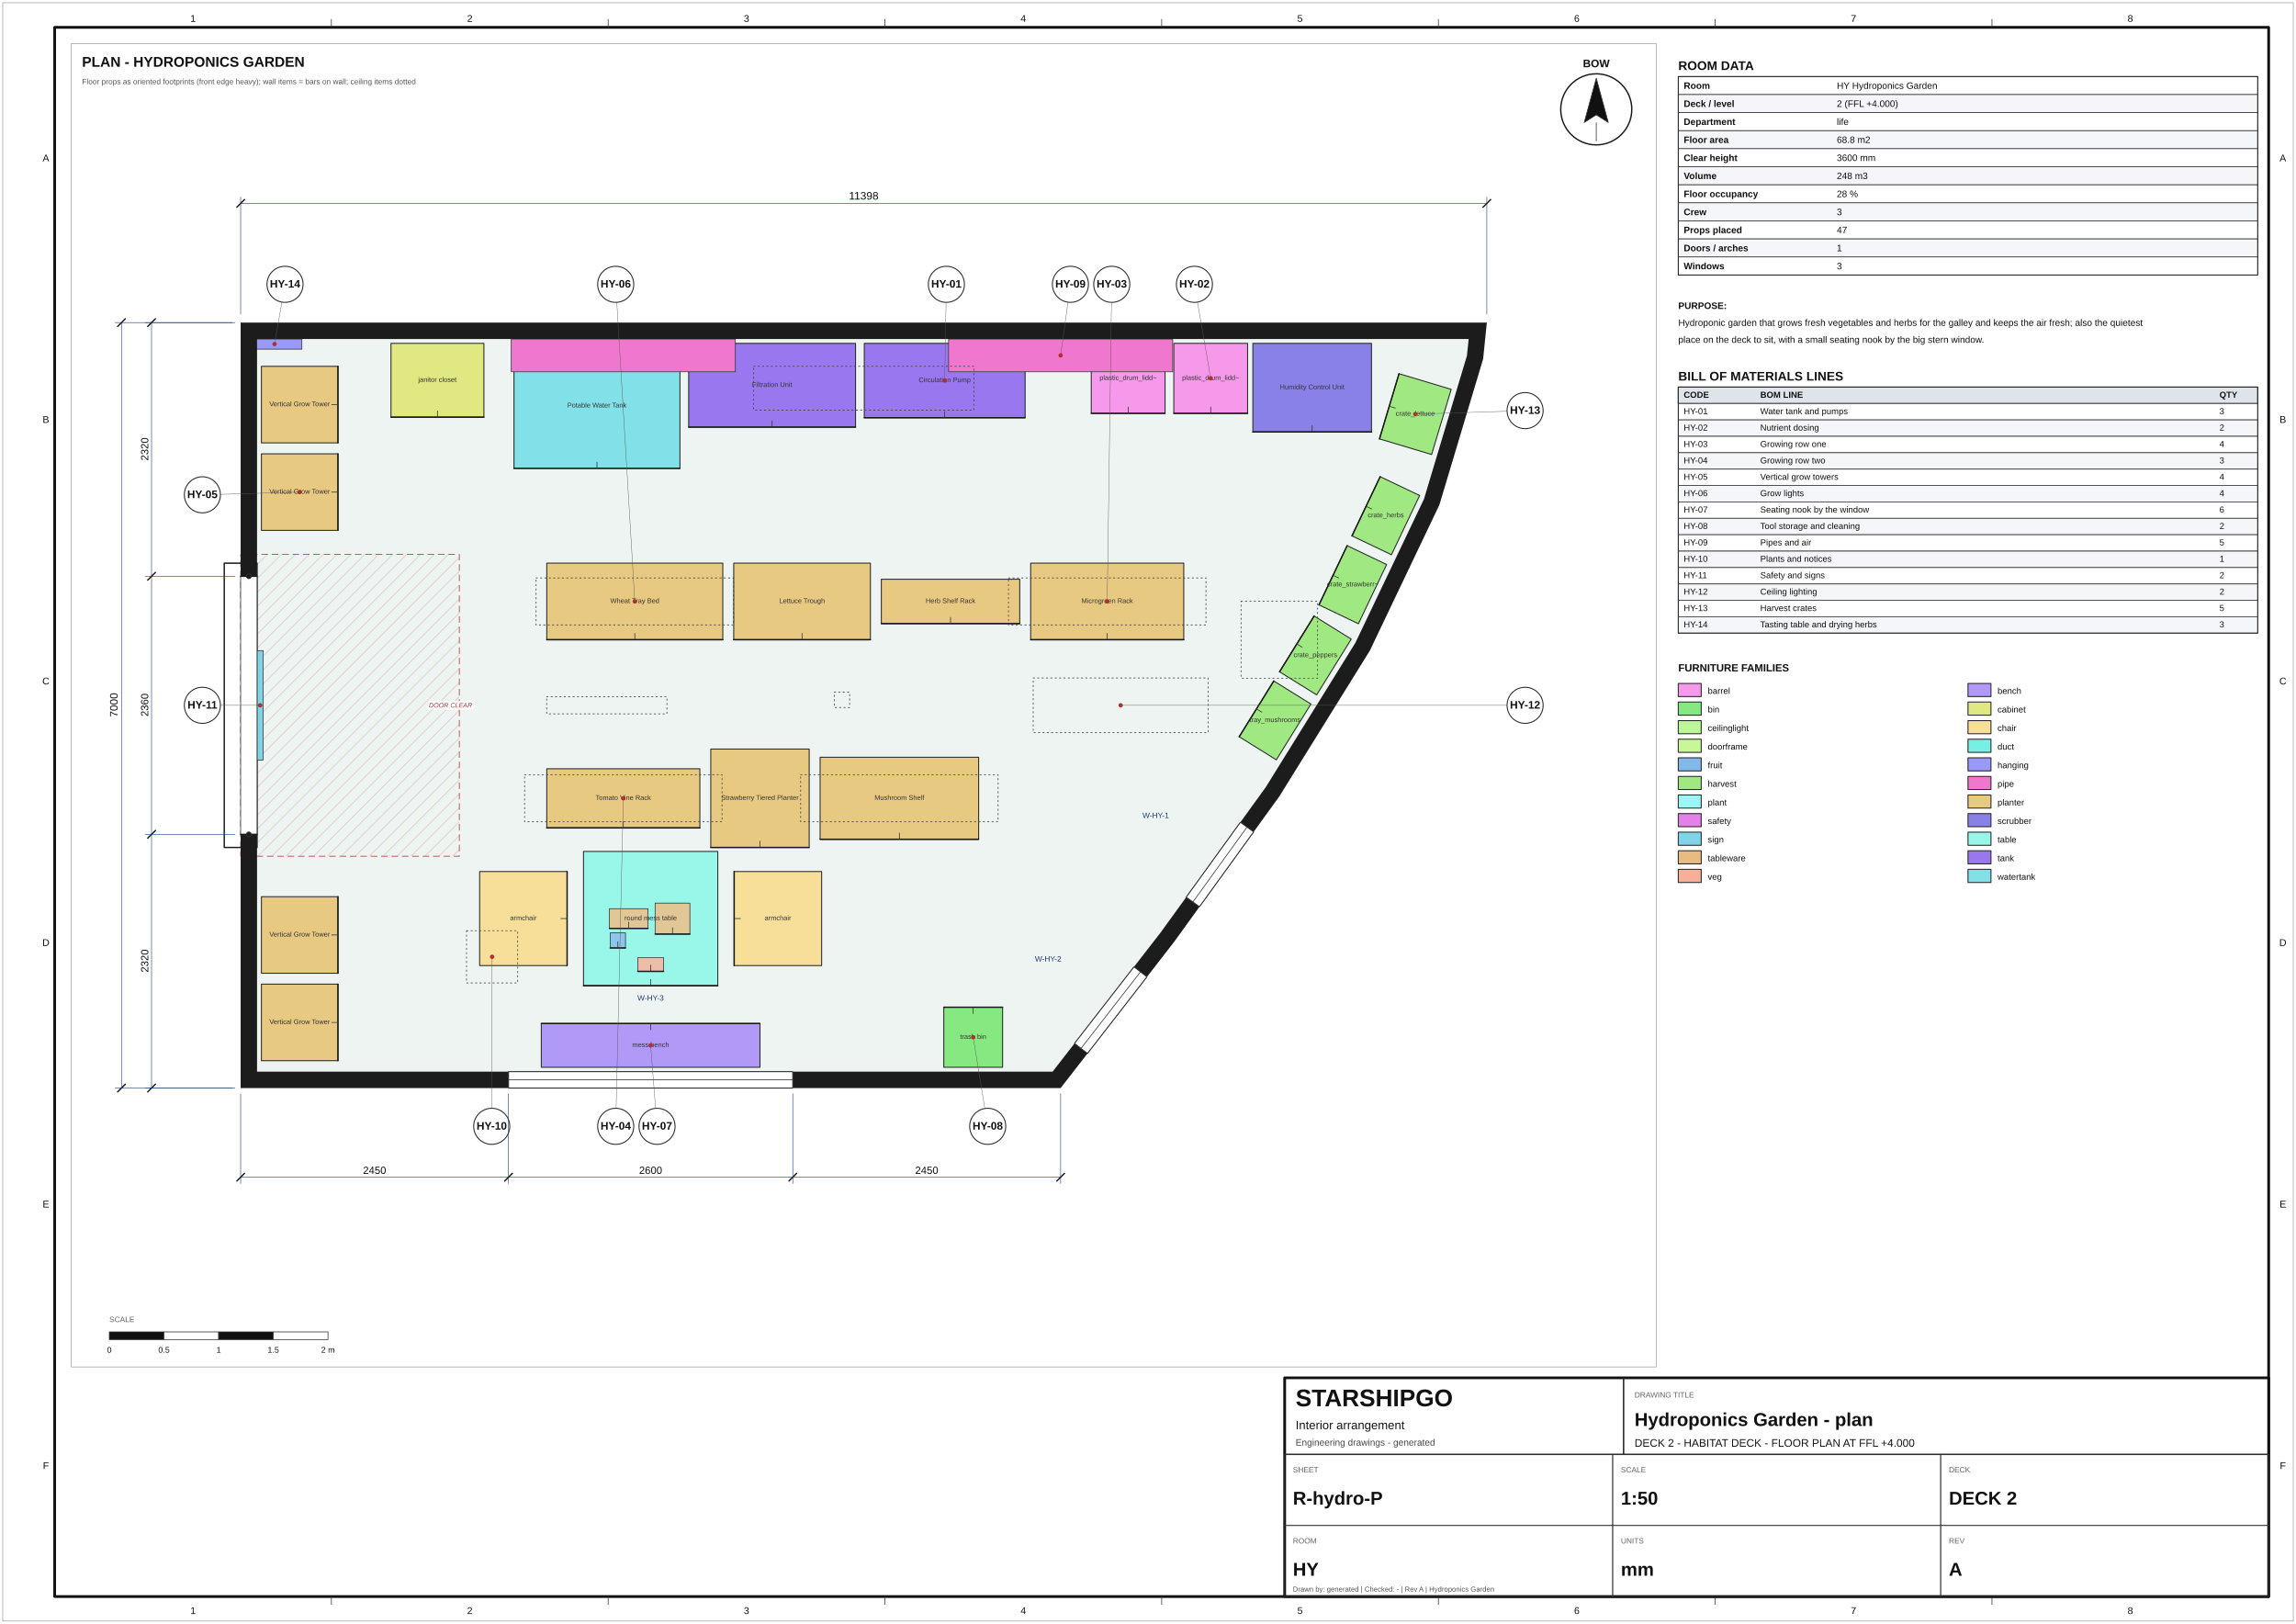
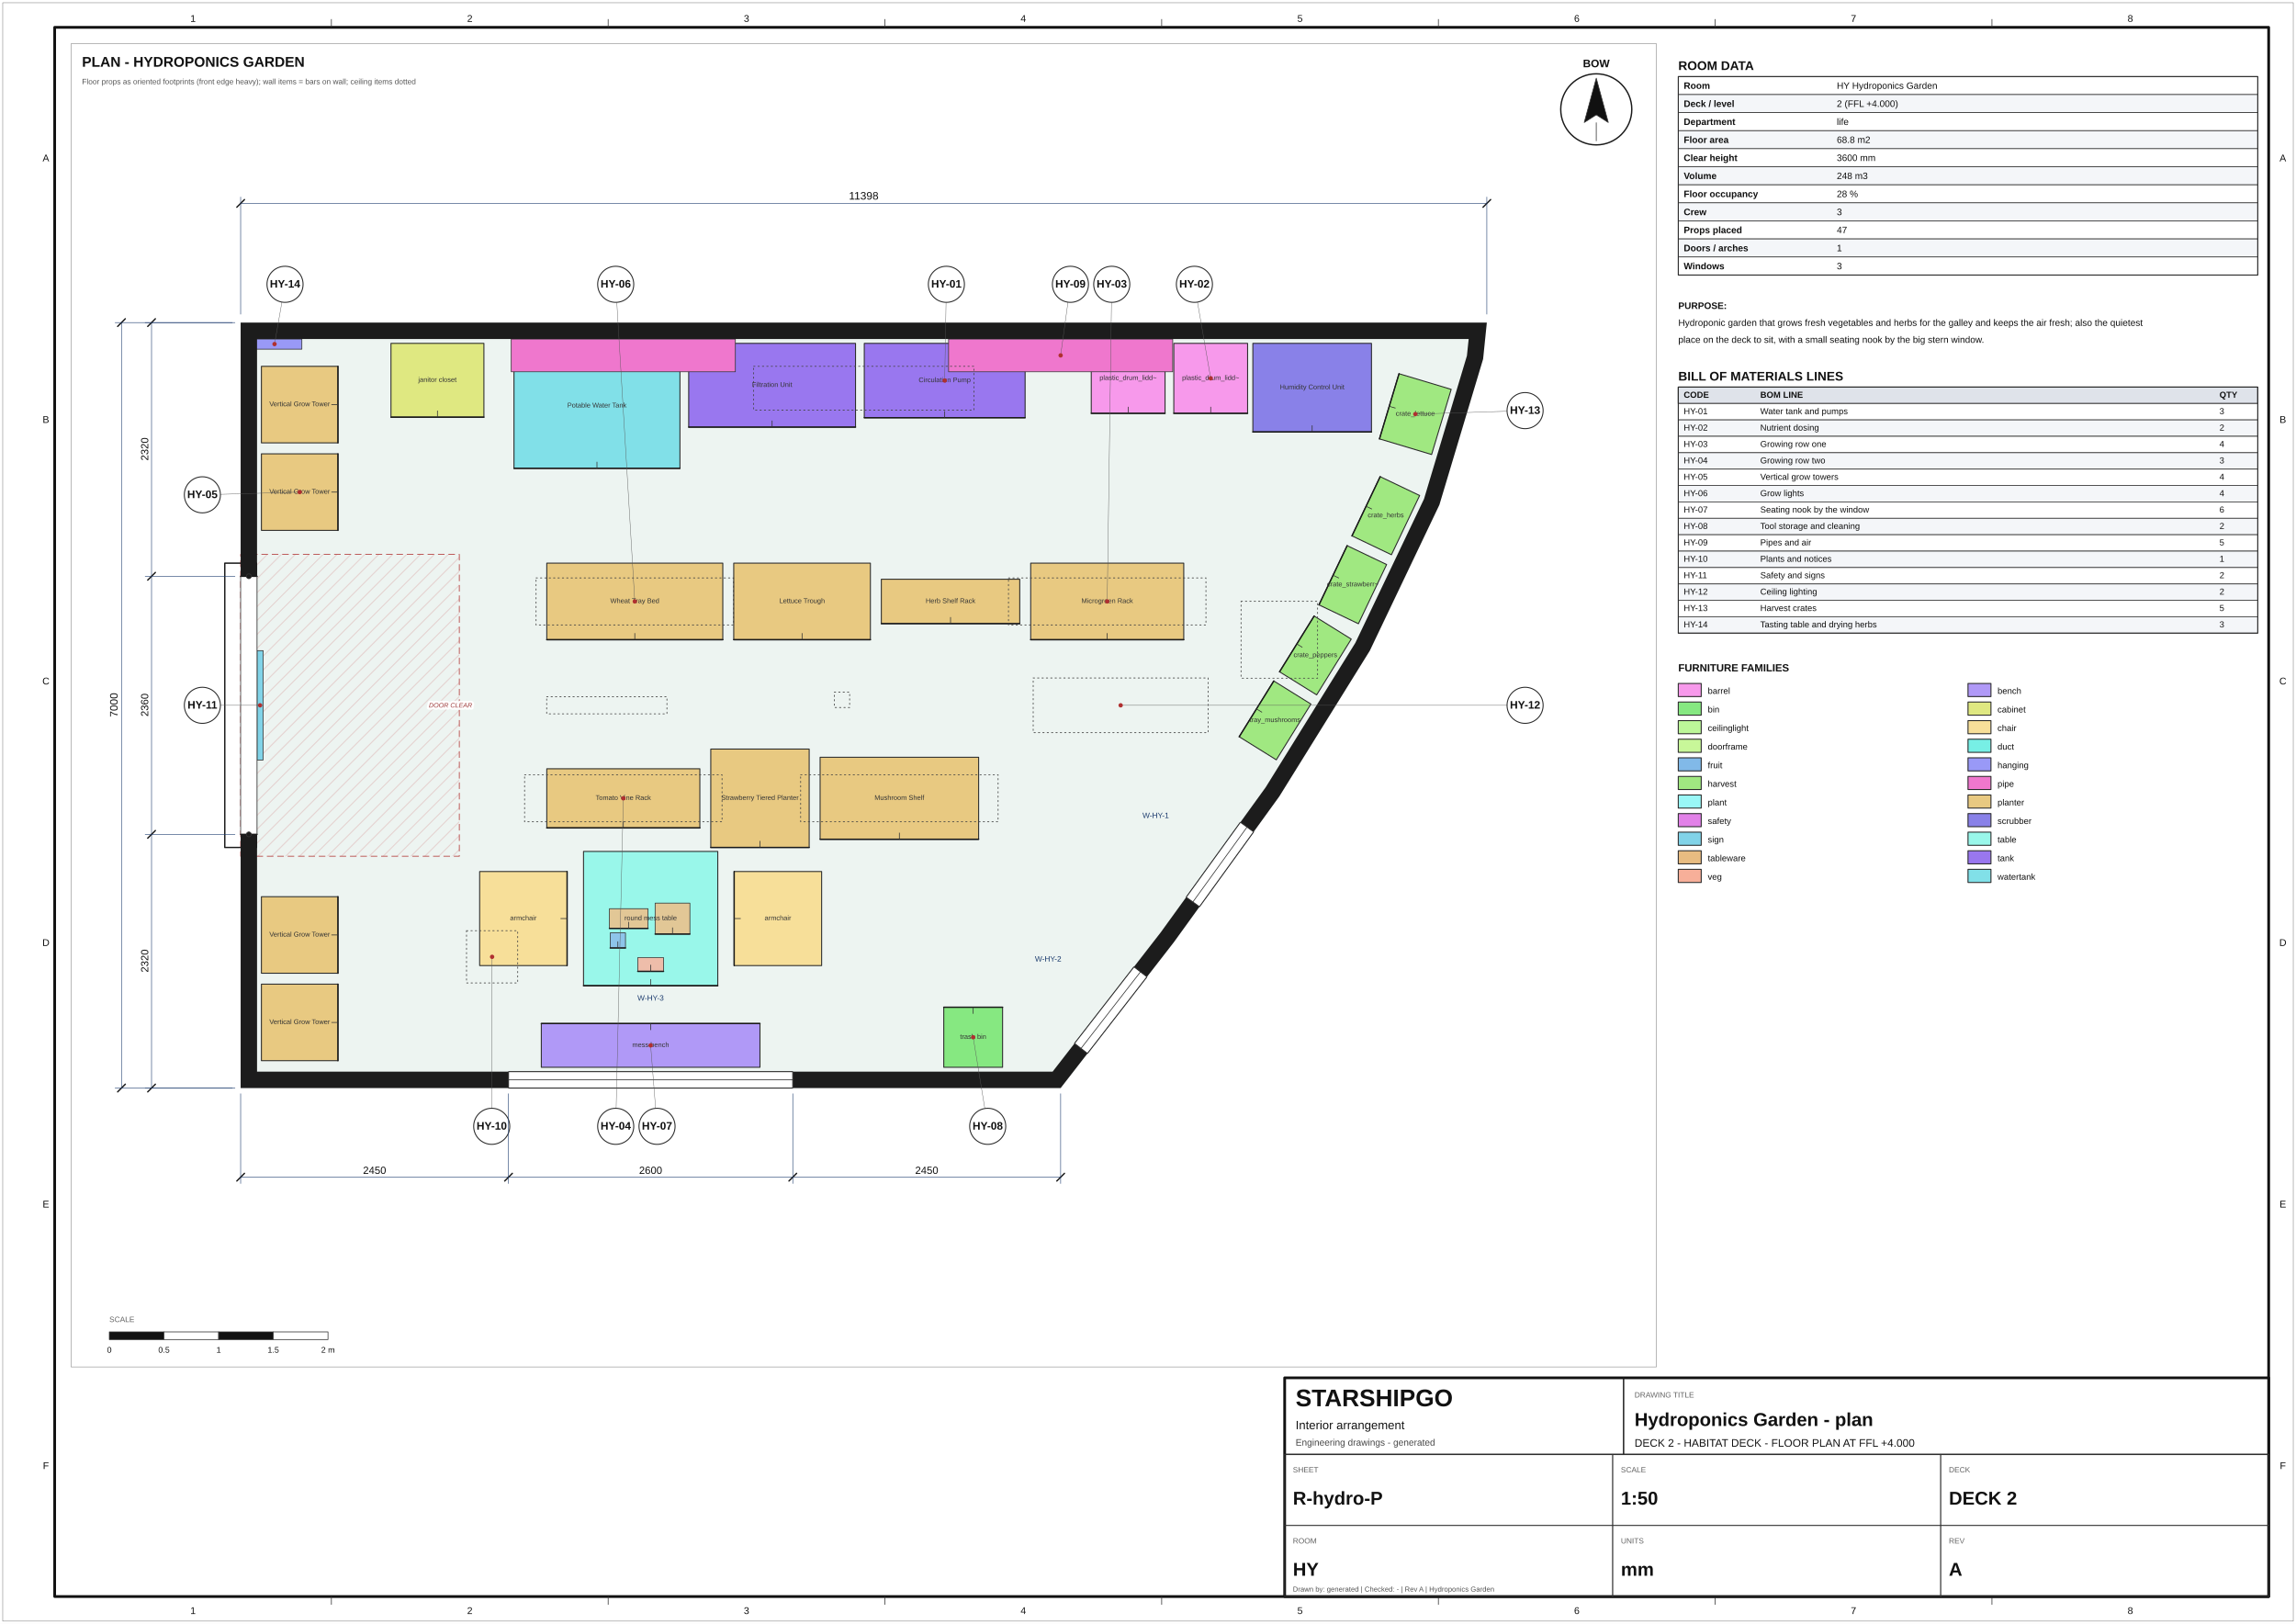
<svg xmlns="http://www.w3.org/2000/svg" width="420mm" height="297mm" viewBox="0 0 420 297">
  <style>
.t{font-family:Arial, Helvetica, 'DejaVu Sans', sans-serif;fill:#111}
.b{font-weight:bold}.i{font-style:italic}
.h{stroke:#111;stroke-width:.5;stroke-linejoin:round;stroke-linecap:round}
.m{stroke:#1a1a1a;stroke-width:.25;stroke-linejoin:round;stroke-linecap:round}
.n{stroke:#2a2a2a;stroke-width:.18;stroke-linejoin:round}
.f{stroke:#333;stroke-width:.13;stroke-linejoin:round}
.x{stroke:#555;stroke-width:.07}
.g{stroke:#9a9a9a;stroke-width:.1}
.gg{stroke:#c4c4c4;stroke-width:.08}
.d{stroke:#1d3c6e;stroke-width:.1}
.dsh{stroke:#222;stroke-width:.18;stroke-dasharray:1.6 .8}
.dot{stroke:#444;stroke-width:.14;stroke-dasharray:.25 .55;stroke-linecap:round}
.hid{stroke:#777;stroke-width:.12;stroke-dasharray:1 .7}
.cl{stroke:#b03030;stroke-width:.12;stroke-dasharray:5 1 1 1}
.cut{stroke:#b03030;stroke-width:.35;stroke-dasharray:6 1.2 1.2 1.2}
.red{stroke:#b03030;stroke-width:.13;stroke-dasharray:1.2 .7}
.none{stroke:none}
.halo{paint-order:stroke;stroke:#fff;stroke-width:.8;stroke-linejoin:round}
</style>
  <defs>
    <pattern id="hSlab" width="1.4" height="1.4" patternUnits="userSpaceOnUse" patternTransform="rotate(45)">
      <rect width="1.4" height="1.4" fill="#ececec" />
      <line x1="0" y1="0" x2="0" y2="1.4" stroke="#222" stroke-width=".13" />
    </pattern>
    <pattern id="hHull" width="1" height="1" patternUnits="userSpaceOnUse" patternTransform="rotate(45)">
      <rect width="1" height="1" fill="#c9d0da" />
      <line x1="0" y1="0" x2="0" y2="1" stroke="#111" stroke-width=".2" />
      <line x1="0" y1="0" x2="1" y2="0" stroke="#111" stroke-width=".1" />
    </pattern>
    <pattern id="hHole" width="1.6" height="1.6" patternUnits="userSpaceOnUse" patternTransform="rotate(-45)">
      <line x1="0" y1="0" x2="0" y2="1.6" stroke="#444" stroke-width=".12" />
    </pattern>
    <pattern id="hZone" width="1.8" height="1.8" patternUnits="userSpaceOnUse" patternTransform="rotate(45)">
      <line x1="0" y1="0" x2="0" y2="1.8" stroke="#d08080" stroke-width=".1" />
    </pattern>
    <pattern id="hPlen" width="1.6" height="1.6" patternUnits="userSpaceOnUse">
      <circle cx=".4" cy=".4" r=".12" fill="#888" />
      <circle cx="1.2" cy="1.2" r=".12" fill="#888" />
    </pattern>
    <pattern id="hGlass" width="2" height="2" patternUnits="userSpaceOnUse" patternTransform="rotate(45)">
      <rect width="2" height="2" fill="#d6ecf7" />
      <line x1="0" y1="0" x2="0" y2="2" stroke="#5a9abb" stroke-width=".08" />
    </pattern>
    <pattern id="hFloor" width="1.2" height="1.2" patternUnits="userSpaceOnUse" patternTransform="rotate(-45)">
      <rect width="1.2" height="1.2" fill="#f2f2f2" />
      <line x1="0" y1="0" x2="0" y2="1.2" stroke="#555" stroke-width=".1" />
    </pattern>
  </defs>
  <rect x="0" y="0" width="420" height="297" fill="#ffffff" />
  <rect x="13" y="8" width="290" height="242" class="x" fill="none" />
  <polygon points="44.02,59 271.98,59 271.3,65.66 263.3,92.34 250.58,119 234.02,145.66 214.72,172.34 194.02,199 44.02,199" class="none" fill="#edf4f1" />
  <polygon points="44.02,101.4 84.02,101.4 84.02,156.6 44.02,156.6" class="red" fill="url(#hZone)" />
  <text x="82.42" y="129.4" font-size="1.2" class="t i halo" text-anchor="middle" style="fill:#a04040">DOOR CLEAR</text>
-   <polygon points="41.02,155 41.02,103 47.02,103 47.02,155" class="m" fill="none" />
+   <polygon points="41.12,155 41.12,103 46.92,103 46.92,155" class="m" fill="none" />
  <polygon points="94.02,62.8 124.38,62.8 124.38,85.66 94.02,85.66" class="n" fill="#81e0e8" />
  <line x1="124.38" y1="85.66" x2="94.02" y2="85.66" class="m" />
  <line x1="109.2" y1="85.66" x2="109.2" y2="84.46" class="f" />
  <polygon points="125.98,62.8 156.5,62.8 156.5,78.12 125.98,78.12" class="n" fill="#9977ef" />
  <line x1="156.5" y1="78.12" x2="125.98" y2="78.12" class="m" />
  <line x1="141.24" y1="78.12" x2="141.24" y2="76.92" class="f" />
  <polygon points="158.1,62.8 187.52,62.8 187.52,76.4 158.1,76.4" class="n" fill="#9977ef" />
  <line x1="187.52" y1="76.4" x2="158.1" y2="76.4" class="m" />
  <line x1="172.81" y1="76.4" x2="172.81" y2="75.2" class="f" />
  <polygon points="199.62,62.8 213.12,62.8 213.12,75.6 199.62,75.6" class="n" fill="#f799eb" />
  <line x1="213.12" y1="75.6" x2="199.62" y2="75.6" class="m" />
  <line x1="206.37" y1="75.6" x2="206.37" y2="74.4" class="f" />
  <polygon points="214.72,62.8 228.22,62.8 228.22,75.6 214.72,75.6" class="n" fill="#f799eb" />
  <line x1="228.22" y1="75.6" x2="214.72" y2="75.6" class="m" />
  <line x1="221.47" y1="75.6" x2="221.47" y2="74.4" class="f" />
  <polygon points="100.02,103 132.22,103 132.22,117 100.02,117" class="n" fill="#e8c981" />
  <line x1="132.22" y1="117" x2="100.02" y2="117" class="m" />
  <line x1="116.12" y1="117" x2="116.12" y2="115.8" class="f" />
  <polygon points="134.22,103 159.22,103 159.22,117 134.22,117" class="n" fill="#e8c981" />
  <line x1="159.22" y1="117" x2="134.22" y2="117" class="m" />
  <line x1="146.72" y1="117" x2="146.72" y2="115.8" class="f" />
  <polygon points="161.22,105.94 186.54,105.94 186.54,114.06 161.22,114.06" class="n" fill="#e8c981" />
  <line x1="186.54" y1="114.06" x2="161.22" y2="114.06" class="m" />
  <line x1="173.88" y1="114.06" x2="173.88" y2="112.86" class="f" />
  <polygon points="188.54,103 216.54,103 216.54,117 188.54,117" class="n" fill="#e8c981" />
  <line x1="216.54" y1="117" x2="188.54" y2="117" class="m" />
  <line x1="202.54" y1="117" x2="202.54" y2="115.8" class="f" />
  <polygon points="100.02,140.6 128.02,140.6 128.02,151.42 100.02,151.42" class="n" fill="#e8c981" />
  <line x1="128.02" y1="151.42" x2="100.02" y2="151.42" class="m" />
  <line x1="114.02" y1="151.42" x2="114.02" y2="150.22" class="f" />
  <polygon points="130.02,137 148.02,137 148.02,155 130.02,155" class="n" fill="#e8c981" />
  <line x1="148.02" y1="155" x2="130.02" y2="155" class="m" />
  <line x1="139.02" y1="155" x2="139.02" y2="153.8" class="f" />
  <polygon points="150.02,138.5 179.02,138.5 179.02,153.5 150.02,153.5" class="n" fill="#e8c981" />
  <line x1="179.02" y1="153.5" x2="150.02" y2="153.5" class="m" />
  <line x1="164.52" y1="153.5" x2="164.52" y2="152.3" class="f" />
  <polygon points="47.82,81 47.82,67 61.82,67 61.82,81" class="n" fill="#e8c981" />
  <line x1="61.82" y1="67" x2="61.82" y2="81" class="m" />
  <line x1="61.82" y1="74" x2="60.62" y2="74" class="f" />
  <polygon points="47.82,97 47.82,83 61.82,83 61.82,97" class="n" fill="#e8c981" />
  <line x1="61.82" y1="83" x2="61.82" y2="97" class="m" />
  <line x1="61.82" y1="90" x2="60.62" y2="90" class="f" />
  <polygon points="47.82,178 47.82,164 61.82,164 61.82,178" class="n" fill="#e8c981" />
  <line x1="61.82" y1="164" x2="61.82" y2="178" class="m" />
  <line x1="61.82" y1="171" x2="60.62" y2="171" class="f" />
  <polygon points="47.82,194 47.82,180 61.82,180 61.82,194" class="n" fill="#e8c981" />
  <line x1="61.82" y1="180" x2="61.82" y2="194" class="m" />
  <line x1="61.82" y1="187" x2="60.62" y2="187" class="f" />
  <polygon points="139.02,195.2 99.02,195.2 99.02,187.2 139.02,187.2" class="n" fill="#b099f7" />
  <line x1="99.02" y1="187.2" x2="139.02" y2="187.2" class="m" />
  <line x1="119.02" y1="187.2" x2="119.02" y2="188.4" class="f" />
  <polygon points="106.74,155.72 131.3,155.72 131.3,180.28 106.74,180.28" class="n" fill="#99f7ea" />
  <line x1="131.3" y1="180.28" x2="106.74" y2="180.28" class="m" />
  <line x1="119.02" y1="180.28" x2="119.02" y2="179.08" class="f" />
  <polygon points="87.74,176.6 87.74,159.4 103.74,159.4 103.74,176.6" class="n" fill="#f7df99" />
  <line x1="103.74" y1="159.4" x2="103.74" y2="176.6" class="m" />
  <line x1="103.74" y1="168" x2="102.54" y2="168" class="f" />
  <polygon points="150.3,159.4 150.3,176.6 134.3,176.6 134.3,159.4" class="n" fill="#f7df99" />
  <line x1="134.3" y1="176.6" x2="134.3" y2="159.4" class="m" />
  <line x1="134.3" y1="168" x2="135.5" y2="168" class="f" />
  <polygon points="71.52,62.8 88.52,62.8 88.52,76.3 71.52,76.3" class="n" fill="#dfe881" />
  <line x1="88.52" y1="76.3" x2="71.52" y2="76.3" class="m" />
  <line x1="80.02" y1="76.3" x2="80.02" y2="75.1" class="f" />
  <polygon points="183.4,195.2 172.64,195.2 172.64,184.22 183.4,184.22" class="n" fill="#86e881" />
  <line x1="172.64" y1="184.22" x2="183.4" y2="184.22" class="m" />
  <line x1="178.02" y1="184.22" x2="178.02" y2="185.42" class="f" />
  <polygon points="229.18,62.8 250.88,62.8 250.88,79 229.18,79" class="n" fill="#8981e8" />
  <line x1="250.88" y1="79" x2="229.18" y2="79" class="m" />
  <line x1="240.03" y1="79" x2="240.03" y2="77.8" class="f" />
  <polygon points="265.46,71.21 261.88,83.13 252.34,80.27 255.92,68.35" class="n" fill="#a0e881" />
  <line x1="252.34" y1="80.27" x2="255.92" y2="68.35" class="m" />
  <line x1="254.13" y1="74.31" x2="255.28" y2="74.65" class="f" />
  <polygon points="259.69,90.63 254.53,101.46 247.31,98.01 252.47,87.18" class="n" fill="#a0e881" />
  <line x1="247.31" y1="98.01" x2="252.47" y2="87.18" class="m" />
  <line x1="249.89" y1="92.6" x2="250.97" y2="93.11" class="f" />
  <polygon points="253.65,103.25 248.49,114.08 241.27,110.63 246.43,99.8" class="n" fill="#a0e881" />
  <line x1="241.27" y1="110.63" x2="246.43" y2="99.8" class="m" />
  <line x1="243.85" y1="105.22" x2="244.93" y2="105.73" class="f" />
  <polygon points="247.18,116.89 240.85,127.09 234.06,122.87 240.39,112.67" class="n" fill="#a0e881" />
  <line x1="234.06" y1="122.87" x2="240.39" y2="112.67" class="m" />
  <line x1="237.22" y1="117.77" x2="238.24" y2="118.4" class="f" />
  <polygon points="239.8,128.77 233.47,138.97 226.68,134.75 233.01,124.55" class="n" fill="#a0e881" />
  <line x1="226.68" y1="134.75" x2="233.01" y2="124.55" class="m" />
  <line x1="229.84" y1="129.65" x2="230.86" y2="130.28" class="f" />
  <polygon points="119.84,165.18 126.2,165.18 126.2,170.84 119.84,170.84" class="f" fill="#eac28d" fill-opacity="0.9" />
  <line x1="126.2" y1="170.84" x2="119.84" y2="170.84" class="m" />
  <line x1="123.02" y1="170.84" x2="123.02" y2="169.64" class="f" />
  <polygon points="111.62,170.62 114.42,170.62 114.42,173.38 111.62,173.38" class="f" fill="#8dc0ea" fill-opacity="0.9" />
  <line x1="114.42" y1="173.38" x2="111.62" y2="173.38" class="m" />
  <line x1="113.02" y1="173.38" x2="113.02" y2="172.18" class="f" />
  <polygon points="116.66,175.14 121.38,175.14 121.38,177.66 116.66,177.66" class="f" fill="#f7b7a3" fill-opacity="0.9" />
  <line x1="121.38" y1="177.66" x2="116.66" y2="177.66" class="m" />
  <line x1="119.02" y1="177.66" x2="119.02" y2="176.46" class="f" />
  <polygon points="111.48,166.2 118.54,166.2 118.54,169.8 111.48,169.8" class="f" fill="#eac28d" fill-opacity="0.9" />
  <line x1="118.54" y1="169.8" x2="111.48" y2="169.8" class="m" />
  <line x1="115.01" y1="169.8" x2="115.01" y2="168.6" class="f" />
  <polygon points="45.22,62 55.22,62 55.22,63.86 45.22,63.86" class="f" fill="#9999f7" />
  <polygon points="93.52,62 134.52,62 134.52,68 93.52,68" class="f" fill="#ef77cd" />
  <polygon points="173.52,62 214.52,62 214.52,68 173.52,68" class="f" fill="#ef77cd" />
  <polygon points="47.02,139 47.02,119 48.14,119 48.14,139" class="f" fill="#81d3e8" />
  <polygon points="85.34,170.22 94.7,170.22 94.7,179.78 85.34,179.78" class="dot" fill="none" />
  <polygon points="98.06,105.7 134.18,105.7 134.18,114.3 98.06,114.3" class="dot" fill="none" />
  <polygon points="184.48,105.7 220.6,105.7 220.6,114.3 184.48,114.3" class="dot" fill="none" />
  <polygon points="95.96,141.7 132.08,141.7 132.08,150.3 95.96,150.3" class="dot" fill="none" />
  <polygon points="146.46,141.7 182.58,141.7 182.58,150.3 146.46,150.3" class="dot" fill="none" />
  <polygon points="137.86,67 178.16,67 178.16,75 137.86,75" class="dot" fill="none" />
  <polygon points="100,127.44 122,127.44 122,130.56 100,130.56" class="dot" fill="none" />
  <polygon points="189,124 221,124 221,134 189,134" class="dot" fill="none" />
  <polygon points="152.62,126.6 155.42,126.6 155.42,129.4 152.62,129.4" class="dot" fill="none" />
  <polygon points="227.02,109.98 241.02,109.98 241.02,124.04 227.02,124.04" class="dot" fill="none" />
  <text x="109.2" y="74.53" font-size="1.25" class="t" text-anchor="middle" style="fill:#333">Potable Water Tank</text>
  <text x="119.02" y="168.3" font-size="1.25" class="t" text-anchor="middle" style="fill:#333">round mess table</text>
  <text x="141.24" y="70.76" font-size="1.25" class="t" text-anchor="middle" style="fill:#333">Filtration Unit</text>
  <text x="116.12" y="110.3" font-size="1.25" class="t" text-anchor="middle" style="fill:#333">Wheat Tray Bed</text>
  <text x="164.52" y="146.3" font-size="1.25" class="t" text-anchor="middle" style="fill:#333">Mushroom Shelf</text>
  <text x="172.81" y="69.9" font-size="1.25" class="t" text-anchor="middle" style="fill:#333">Circulation Pump</text>
  <text x="202.54" y="110.3" font-size="1.25" class="t" text-anchor="middle" style="fill:#333">Microgreen Rack</text>
  <text x="240.03" y="71.2" font-size="1.25" class="t" text-anchor="middle" style="fill:#333">Humidity Control Unit</text>
  <text x="146.72" y="110.3" font-size="1.25" class="t" text-anchor="middle" style="fill:#333">Lettuce Trough</text>
  <text x="139.02" y="146.3" font-size="1.25" class="t" text-anchor="middle" style="fill:#333">Strawberry Tiered Planter</text>
  <text x="119.02" y="191.5" font-size="1.25" class="t" text-anchor="middle" style="fill:#333">mess bench</text>
  <text x="114.02" y="146.31" font-size="1.25" class="t" text-anchor="middle" style="fill:#333">Tomato Vine Rack</text>
  <text x="95.74" y="168.3" font-size="1.25" class="t" text-anchor="middle" style="fill:#333">armchair</text>
  <text x="142.3" y="168.3" font-size="1.25" class="t" text-anchor="middle" style="fill:#333">armchair</text>
  <text x="80.02" y="69.85" font-size="1.25" class="t" text-anchor="middle" style="fill:#333">janitor closet</text>
  <text x="173.88" y="110.3" font-size="1.25" class="t" text-anchor="middle" style="fill:#333">Herb Shelf Rack</text>
  <text x="54.82" y="74.3" font-size="1.25" class="t" text-anchor="middle" style="fill:#333">Vertical Grow Tower</text>
  <text x="54.82" y="90.3" font-size="1.25" class="t" text-anchor="middle" style="fill:#333">Vertical Grow Tower</text>
  <text x="54.82" y="171.3" font-size="1.25" class="t" text-anchor="middle" style="fill:#333">Vertical Grow Tower</text>
  <text x="54.82" y="187.3" font-size="1.25" class="t" text-anchor="middle" style="fill:#333">Vertical Grow Tower</text>
  <text x="206.37" y="69.5" font-size="1.25" class="t" text-anchor="middle" style="fill:#333">plastic_drum_lidd~</text>
  <text x="221.47" y="69.5" font-size="1.25" class="t" text-anchor="middle" style="fill:#333">plastic_drum_lidd~</text>
  <text x="258.9" y="76.04" font-size="1.25" class="t" text-anchor="middle" style="fill:#333">crate_lettuce</text>
  <text x="178.02" y="190.01" font-size="1.25" class="t" text-anchor="middle" style="fill:#333">trash bin</text>
  <text x="253.5" y="94.62" font-size="1.25" class="t" text-anchor="middle" style="fill:#333">crate_herbs</text>
  <text x="247.46" y="107.24" font-size="1.25" class="t" text-anchor="middle" style="fill:#333">crate_strawberr~</text>
  <text x="240.62" y="120.18" font-size="1.25" class="t" text-anchor="middle" style="fill:#333">crate_peppers</text>
  <text x="233.24" y="132.06" font-size="1.25" class="t" text-anchor="middle" style="fill:#333">tray_mushrooms</text>
  <path d="M44.02 59 L271.98 59 L271.3 65.66 L263.3 92.34 L250.58 119 L234.02 145.66 L214.72 172.34 L194.02 199 L44.02 199Z M47.02 62 L268.66 62 L268.34 65.07 L260.49 91.26 L247.94 117.56 L231.53 143.99 L212.32 170.54 L192.55 196 L47.02 196Z " class="none" fill="#1c1c1c" fill-rule="evenodd" />
  <polygon points="44.02,105.4 44.02,152.6 47.02,152.6 47.02,105.4" class="none" fill="#ffffff" />
  <line x1="44.02" y1="105.4" x2="47.02" y2="105.4" class="m" />
  <line x1="44.02" y1="152.6" x2="47.02" y2="152.6" class="m" />
  <line x1="44.02" y1="105.4" x2="44.02" y2="152.6" class="f" />
  <line x1="47.02" y1="105.4" x2="47.02" y2="152.6" class="f" />
  <circle cx="45.52" cy="105.4" r="0.45" class="f" fill="#1c1c1c" />
  <circle cx="45.52" cy="152.6" r="0.45" class="f" fill="#1c1c1c" />
  <polygon points="229.33,152.14 219.41,165.85 216.98,164.1 226.9,150.38" class="none" fill="#ffffff" />
  <line x1="229.33" y1="152.14" x2="226.9" y2="150.38" class="n" />
  <line x1="219.41" y1="165.85" x2="216.98" y2="164.1" class="n" />
  <line x1="229.33" y1="152.14" x2="219.41" y2="165.85" class="n" />
  <line x1="228.12" y1="151.26" x2="218.2" y2="164.98" class="f" />
  <line x1="226.9" y1="150.38" x2="216.98" y2="164.1" class="n" />
  <text x="211.41" y="149.62" font-size="1.4" class="t" text-anchor="middle" style="fill:#1d3c6e">W-HY-1</text>
  <polygon points="209.81,178.66 198.92,192.68 196.55,190.84 207.44,176.82" class="none" fill="#ffffff" />
  <line x1="209.81" y1="178.66" x2="207.44" y2="176.82" class="n" />
  <line x1="198.92" y1="192.68" x2="196.55" y2="190.84" class="n" />
  <line x1="209.81" y1="178.66" x2="198.92" y2="192.68" class="n" />
  <line x1="208.63" y1="177.74" x2="197.74" y2="191.76" class="f" />
  <line x1="207.44" y1="176.82" x2="196.55" y2="190.84" class="n" />
  <text x="191.73" y="175.86" font-size="1.4" class="t" text-anchor="middle" style="fill:#1d3c6e">W-HY-2</text>
  <polygon points="93.02,199 145.02,199 145.02,196 93.02,196" class="none" fill="#ffffff" />
  <line x1="93.02" y1="199" x2="93.02" y2="196" class="n" />
  <line x1="145.02" y1="199" x2="145.02" y2="196" class="n" />
  <line x1="93.02" y1="199" x2="145.02" y2="199" class="n" />
  <line x1="93.02" y1="197.5" x2="145.02" y2="197.5" class="f" />
  <line x1="93.02" y1="196" x2="145.02" y2="196" class="n" />
  <text x="119.02" y="183" font-size="1.4" class="t" text-anchor="middle" style="fill:#1d3c6e">W-HY-3</text>
  <line x1="173.06" y1="55.3" x2="172.81" y2="69.6" class="x" />
  <circle cx="172.81" cy="69.6" r="0.4" class="none" fill="#b03030" />
  <line x1="219.05" y1="55.25" x2="221.47" y2="69.2" class="x" />
  <circle cx="221.47" cy="69.2" r="0.4" class="none" fill="#b03030" />
  <line x1="203.32" y1="55.3" x2="202.54" y2="110" class="x" />
  <circle cx="202.54" cy="110" r="0.4" class="none" fill="#b03030" />
  <line x1="112.71" y1="202.7" x2="114.02" y2="146.01" class="x" />
  <circle cx="114.02" cy="146.01" r="0.4" class="none" fill="#b03030" />
  <line x1="40.32" y1="90.41" x2="54.82" y2="90" class="x" />
  <circle cx="54.82" cy="90" r="0.4" class="none" fill="#b03030" />
  <line x1="112.83" y1="55.29" x2="116.12" y2="110" class="x" />
  <circle cx="116.12" cy="110" r="0.4" class="none" fill="#b03030" />
  <line x1="119.93" y1="202.71" x2="119.02" y2="191.2" class="x" />
  <circle cx="119.02" cy="191.2" r="0.4" class="none" fill="#b03030" />
  <line x1="180.15" y1="202.74" x2="178.02" y2="189.71" class="x" />
  <circle cx="178.02" cy="189.71" r="0.4" class="none" fill="#b03030" />
  <line x1="195.36" y1="55.27" x2="194.02" y2="65" class="x" />
  <circle cx="194.02" cy="65" r="0.4" class="none" fill="#b03030" />
  <line x1="89.96" y1="202.7" x2="90.02" y2="175" class="x" />
  <circle cx="90.02" cy="175" r="0.4" class="none" fill="#b03030" />
  <line x1="40.32" y1="129" x2="47.58" y2="129" class="x" />
  <circle cx="47.58" cy="129" r="0.4" class="none" fill="#b03030" />
  <line x1="275.68" y1="129" x2="205" y2="129" class="x" />
  <circle cx="205" cy="129" r="0.4" class="none" fill="#b03030" />
  <line x1="275.68" y1="75.21" x2="258.9" y2="75.74" class="x" />
  <circle cx="258.9" cy="75.74" r="0.4" class="none" fill="#b03030" />
  <line x1="51.57" y1="55.25" x2="50.22" y2="62.93" class="x" />
  <circle cx="50.22" cy="62.93" r="0.4" class="none" fill="#b03030" />
  <circle cx="173.12" cy="52" r="3.3" class="n" fill="#fff" />
  <text x="173.12" y="52.6" font-size="2" class="t b" text-anchor="middle">HY-01</text>
  <circle cx="218.49" cy="52" r="3.3" class="n" fill="#fff" />
  <text x="218.49" y="52.6" font-size="2" class="t b" text-anchor="middle">HY-02</text>
  <circle cx="203.37" cy="52" r="3.3" class="n" fill="#fff" />
  <text x="203.37" y="52.6" font-size="2" class="t b" text-anchor="middle">HY-03</text>
  <circle cx="112.63" cy="206" r="3.3" class="n" fill="#fff" />
  <text x="112.63" y="206.6" font-size="2" class="t b" text-anchor="middle">HY-04</text>
  <circle cx="37.02" cy="90.5" r="3.3" class="n" fill="#fff" />
  <text x="37.02" y="91.1" font-size="2" class="t b" text-anchor="middle">HY-05</text>
  <circle cx="112.63" cy="52" r="3.3" class="n" fill="#fff" />
  <text x="112.63" y="52.6" font-size="2" class="t b" text-anchor="middle">HY-06</text>
  <circle cx="120.19" cy="206" r="3.3" class="n" fill="#fff" />
  <text x="120.19" y="206.6" font-size="2" class="t b" text-anchor="middle">HY-07</text>
  <circle cx="180.68" cy="206" r="3.3" class="n" fill="#fff" />
  <text x="180.68" y="206.6" font-size="2" class="t b" text-anchor="middle">HY-08</text>
  <circle cx="195.81" cy="52" r="3.3" class="n" fill="#fff" />
  <text x="195.81" y="52.6" font-size="2" class="t b" text-anchor="middle">HY-09</text>
  <circle cx="89.95" cy="206" r="3.3" class="n" fill="#fff" />
  <text x="89.95" y="206.6" font-size="2" class="t b" text-anchor="middle">HY-10</text>
  <circle cx="37.02" cy="129" r="3.3" class="n" fill="#fff" />
  <text x="37.02" y="129.6" font-size="2" class="t b" text-anchor="middle">HY-11</text>
  <circle cx="278.98" cy="129" r="3.3" class="n" fill="#fff" />
  <text x="278.98" y="129.6" font-size="2" class="t b" text-anchor="middle">HY-12</text>
  <circle cx="278.98" cy="75.1" r="3.3" class="n" fill="#fff" />
  <text x="278.98" y="75.7" font-size="2" class="t b" text-anchor="middle">HY-13</text>
  <circle cx="52.14" cy="52" r="3.3" class="n" fill="#fff" />
  <text x="52.14" y="52.6" font-size="2" class="t b" text-anchor="middle">HY-14</text>
  <line x1="44.02" y1="37.2" x2="271.98" y2="37.2" class="d" />
  <line x1="43.32" y1="37.9" x2="44.72" y2="36.5" class="m" />
  <line x1="271.28" y1="37.9" x2="272.68" y2="36.5" class="m" />
  <line x1="44.02" y1="57.5" x2="44.02" y2="36" class="d" />
  <line x1="271.98" y1="57.5" x2="271.98" y2="36" class="d" />
  <text x="158" y="36.5" font-size="2" class="t" text-anchor="middle">11398</text>
  <line x1="22.22" y1="59" x2="22.22" y2="199" class="d" />
  <line x1="21.52" y1="59.7" x2="22.92" y2="58.3" class="m" />
  <line x1="21.52" y1="199.7" x2="22.92" y2="198.3" class="m" />
  <line x1="42.52" y1="59" x2="21.02" y2="59" class="d" />
  <line x1="42.52" y1="199" x2="21.02" y2="199" class="d" />
  <text x="21.52" y="131.16" font-size="2" class="t" transform="rotate(-90 21.52 131.16)">7000</text>
  <line x1="44.02" y1="215.3" x2="194.02" y2="215.3" class="d" />
  <line x1="43.32" y1="216" x2="44.72" y2="214.6" class="m" />
  <line x1="44.02" y1="200" x2="44.02" y2="216.5" class="d" />
  <line x1="92.32" y1="216" x2="93.72" y2="214.6" class="m" />
  <line x1="93.02" y1="200" x2="93.02" y2="216.5" class="d" />
  <line x1="144.32" y1="216" x2="145.72" y2="214.6" class="m" />
  <line x1="145.02" y1="200" x2="145.02" y2="216.5" class="d" />
  <line x1="193.32" y1="216" x2="194.72" y2="214.6" class="m" />
  <line x1="194.02" y1="200" x2="194.02" y2="216.5" class="d" />
  <text x="68.52" y="214.7" font-size="1.9" class="t" text-anchor="middle">2450</text>
  <text x="119.02" y="214.7" font-size="1.9" class="t" text-anchor="middle">2600</text>
  <text x="169.52" y="214.7" font-size="1.9" class="t" text-anchor="middle">2450</text>
  <line x1="27.72" y1="59" x2="27.72" y2="199" class="d" />
  <line x1="27.02" y1="59.7" x2="28.42" y2="58.3" class="m" />
  <line x1="43.02" y1="59" x2="26.52" y2="59" class="d" />
  <line x1="27.02" y1="106.1" x2="28.42" y2="104.7" class="m" />
  <line x1="43.02" y1="105.4" x2="26.52" y2="105.4" class="d" />
  <line x1="27.02" y1="153.3" x2="28.42" y2="151.9" class="m" />
  <line x1="43.02" y1="152.6" x2="26.52" y2="152.6" class="d" />
  <line x1="27.02" y1="199.7" x2="28.42" y2="198.3" class="m" />
  <line x1="43.02" y1="199" x2="26.52" y2="199" class="d" />
  <text x="27.12" y="84.25" font-size="1.9" class="t" transform="rotate(-90 27.12 84.25)">2320</text>
  <text x="27.12" y="131.05" font-size="1.9" class="t" transform="rotate(-90 27.12 131.05)">2360</text>
  <text x="27.12" y="177.85" font-size="1.9" class="t" transform="rotate(-90 27.12 177.85)">2320</text>
  <circle cx="292" cy="20" r="6.5" class="m" fill="#fff" />
  <polygon points="292,14.3 294.2,22.4 292,21 289.8,22.4" class="f" fill="#111" />
  <line x1="292" y1="22.4" x2="292" y2="25.8" class="f" />
  <text x="292" y="12.3" font-size="2" class="t b" text-anchor="middle">BOW</text>
  <text x="20" y="241.8" font-size="1.4" class="t" style="fill:#666">SCALE</text>
  <rect x="20" y="243.6" width="10" height="1.4" class="f" fill="#111" />
  <rect x="30" y="243.6" width="10" height="1.4" class="f" fill="#fff" />
  <rect x="40" y="243.6" width="10" height="1.4" class="f" fill="#111" />
  <rect x="50" y="243.6" width="10" height="1.4" class="f" fill="#fff" />
  <text x="20" y="247.4" font-size="1.5" class="t" text-anchor="middle">0</text>
  <text x="30" y="247.4" font-size="1.5" class="t" text-anchor="middle">0.5</text>
  <text x="40" y="247.4" font-size="1.5" class="t" text-anchor="middle">1</text>
  <text x="50" y="247.4" font-size="1.5" class="t" text-anchor="middle">1.5</text>
  <text x="60" y="247.4" font-size="1.5" class="t" text-anchor="middle">2 m</text>
  <text x="307" y="12.8" font-size="2.3" class="t b">ROOM DATA</text>
  <rect x="307" y="14" width="106" height="3.3" class="f" fill="#ffffff" />
  <text x="308" y="16.25" font-size="1.7" class="t b">Room</text>
  <text x="336" y="16.25" font-size="1.7" class="t">HY  Hydroponics Garden</text>
  <rect x="307" y="17.3" width="106" height="3.3" class="f" fill="#f4f6f9" />
  <text x="308" y="19.55" font-size="1.7" class="t b">Deck / level</text>
  <text x="336" y="19.55" font-size="1.7" class="t">2  (FFL +4.000)</text>
  <rect x="307" y="20.6" width="106" height="3.3" class="f" fill="#ffffff" />
  <text x="308" y="22.85" font-size="1.7" class="t b">Department</text>
  <text x="336" y="22.85" font-size="1.7" class="t">life</text>
  <rect x="307" y="23.9" width="106" height="3.3" class="f" fill="#f4f6f9" />
  <text x="308" y="26.15" font-size="1.7" class="t b">Floor area</text>
  <text x="336" y="26.15" font-size="1.7" class="t">68.8 m2</text>
  <rect x="307" y="27.2" width="106" height="3.3" class="f" fill="#ffffff" />
  <text x="308" y="29.45" font-size="1.7" class="t b">Clear height</text>
  <text x="336" y="29.45" font-size="1.7" class="t">3600 mm</text>
  <rect x="307" y="30.5" width="106" height="3.3" class="f" fill="#f4f6f9" />
  <text x="308" y="32.75" font-size="1.7" class="t b">Volume</text>
  <text x="336" y="32.75" font-size="1.7" class="t">248 m3</text>
  <rect x="307" y="33.8" width="106" height="3.3" class="f" fill="#ffffff" />
  <text x="308" y="36.05" font-size="1.7" class="t b">Floor occupancy</text>
  <text x="336" y="36.05" font-size="1.7" class="t">28 %</text>
  <rect x="307" y="37.1" width="106" height="3.3" class="f" fill="#f4f6f9" />
  <text x="308" y="39.35" font-size="1.7" class="t b">Crew</text>
  <text x="336" y="39.35" font-size="1.7" class="t">3</text>
  <rect x="307" y="40.4" width="106" height="3.3" class="f" fill="#ffffff" />
  <text x="308" y="42.65" font-size="1.7" class="t b">Props placed</text>
  <text x="336" y="42.65" font-size="1.7" class="t">47</text>
  <rect x="307" y="43.7" width="106" height="3.3" class="f" fill="#f4f6f9" />
  <text x="308" y="45.95" font-size="1.7" class="t b">Doors / arches</text>
  <text x="336" y="45.95" font-size="1.7" class="t">1</text>
  <rect x="307" y="47" width="106" height="3.3" class="f" fill="#ffffff" />
  <text x="308" y="49.25" font-size="1.7" class="t b">Windows</text>
  <text x="336" y="49.25" font-size="1.7" class="t">3</text>
  <rect x="307" y="14" width="106" height="36.3" class="n" fill="none" />
  <text x="307" y="56.5" font-size="1.7" class="t b">PURPOSE:</text>
  <text x="307" y="59.6" font-size="1.7" class="t">Hydroponic garden that grows fresh vegetables and herbs for the galley and keeps the air fresh; also the quietest</text>
  <text x="307" y="62.7" font-size="1.7" class="t">place on the deck to sit, with a small seating nook by the big stern window.</text>
  <text x="307" y="69.6" font-size="2.3" class="t b">BILL OF MATERIALS LINES</text>
  <rect x="307" y="70.8" width="106" height="3" class="n" fill="#dfe3ea" />
  <text x="308" y="72.75" font-size="1.6" class="t b">CODE</text>
  <text x="322" y="72.75" font-size="1.6" class="t b">BOM LINE</text>
  <text x="406" y="72.75" font-size="1.6" class="t b">QTY</text>
  <rect x="307" y="73.8" width="106" height="3" class="f" fill="#ffffff" />
  <text x="308" y="75.75" font-size="1.6" class="t">HY-01</text>
  <text x="322" y="75.75" font-size="1.6" class="t">Water tank and pumps</text>
  <text x="406" y="75.75" font-size="1.6" class="t">3</text>
  <rect x="307" y="76.8" width="106" height="3" class="f" fill="#f4f6f9" />
  <text x="308" y="78.75" font-size="1.6" class="t">HY-02</text>
  <text x="322" y="78.75" font-size="1.6" class="t">Nutrient dosing</text>
  <text x="406" y="78.75" font-size="1.6" class="t">2</text>
  <rect x="307" y="79.8" width="106" height="3" class="f" fill="#ffffff" />
  <text x="308" y="81.75" font-size="1.6" class="t">HY-03</text>
  <text x="322" y="81.75" font-size="1.6" class="t">Growing row one</text>
  <text x="406" y="81.75" font-size="1.6" class="t">4</text>
  <rect x="307" y="82.8" width="106" height="3" class="f" fill="#f4f6f9" />
  <text x="308" y="84.75" font-size="1.6" class="t">HY-04</text>
  <text x="322" y="84.75" font-size="1.6" class="t">Growing row two</text>
  <text x="406" y="84.75" font-size="1.6" class="t">3</text>
  <rect x="307" y="85.8" width="106" height="3" class="f" fill="#ffffff" />
  <text x="308" y="87.75" font-size="1.6" class="t">HY-05</text>
  <text x="322" y="87.75" font-size="1.6" class="t">Vertical grow towers</text>
  <text x="406" y="87.75" font-size="1.6" class="t">4</text>
  <rect x="307" y="88.8" width="106" height="3" class="f" fill="#f4f6f9" />
  <text x="308" y="90.75" font-size="1.6" class="t">HY-06</text>
  <text x="322" y="90.75" font-size="1.6" class="t">Grow lights</text>
  <text x="406" y="90.75" font-size="1.6" class="t">4</text>
  <rect x="307" y="91.8" width="106" height="3" class="f" fill="#ffffff" />
  <text x="308" y="93.75" font-size="1.6" class="t">HY-07</text>
  <text x="322" y="93.75" font-size="1.6" class="t">Seating nook by the window</text>
  <text x="406" y="93.75" font-size="1.6" class="t">6</text>
  <rect x="307" y="94.8" width="106" height="3" class="f" fill="#f4f6f9" />
  <text x="308" y="96.75" font-size="1.6" class="t">HY-08</text>
  <text x="322" y="96.75" font-size="1.6" class="t">Tool storage and cleaning</text>
  <text x="406" y="96.75" font-size="1.6" class="t">2</text>
  <rect x="307" y="97.8" width="106" height="3" class="f" fill="#ffffff" />
  <text x="308" y="99.75" font-size="1.6" class="t">HY-09</text>
  <text x="322" y="99.75" font-size="1.6" class="t">Pipes and air</text>
  <text x="406" y="99.75" font-size="1.6" class="t">5</text>
  <rect x="307" y="100.8" width="106" height="3" class="f" fill="#f4f6f9" />
  <text x="308" y="102.75" font-size="1.6" class="t">HY-10</text>
  <text x="322" y="102.75" font-size="1.6" class="t">Plants and notices</text>
  <text x="406" y="102.75" font-size="1.6" class="t">1</text>
  <rect x="307" y="103.8" width="106" height="3" class="f" fill="#ffffff" />
  <text x="308" y="105.75" font-size="1.6" class="t">HY-11</text>
  <text x="322" y="105.75" font-size="1.6" class="t">Safety and signs</text>
  <text x="406" y="105.75" font-size="1.6" class="t">2</text>
  <rect x="307" y="106.8" width="106" height="3" class="f" fill="#f4f6f9" />
  <text x="308" y="108.75" font-size="1.6" class="t">HY-12</text>
  <text x="322" y="108.75" font-size="1.6" class="t">Ceiling lighting</text>
  <text x="406" y="108.75" font-size="1.6" class="t">2</text>
  <rect x="307" y="109.8" width="106" height="3" class="f" fill="#ffffff" />
  <text x="308" y="111.75" font-size="1.6" class="t">HY-13</text>
  <text x="322" y="111.75" font-size="1.6" class="t">Harvest crates</text>
  <text x="406" y="111.75" font-size="1.6" class="t">5</text>
  <rect x="307" y="112.8" width="106" height="3" class="f" fill="#f4f6f9" />
  <text x="308" y="114.75" font-size="1.6" class="t">HY-14</text>
  <text x="322" y="114.75" font-size="1.6" class="t">Tasting table and drying herbs</text>
  <text x="406" y="114.75" font-size="1.6" class="t">3</text>
  <rect x="307" y="70.8" width="106" height="45" class="n" fill="none" />
  <text x="307" y="122.8" font-size="1.9" class="t b">FURNITURE FAMILIES</text>
  <rect x="307" y="125" width="4.2" height="2.4" class="n" fill="#f799eb" />
  <text x="312.4" y="126.9" font-size="1.6" class="t">barrel</text>
  <rect x="360" y="125" width="4.2" height="2.4" class="n" fill="#b099f7" />
  <text x="365.4" y="126.9" font-size="1.6" class="t">bench</text>
  <rect x="307" y="128.4" width="4.2" height="2.4" class="n" fill="#86e881" />
  <text x="312.4" y="130.3" font-size="1.6" class="t">bin</text>
  <rect x="360" y="128.4" width="4.2" height="2.4" class="n" fill="#dfe881" />
  <text x="365.4" y="130.3" font-size="1.6" class="t">cabinet</text>
  <rect x="307" y="131.8" width="4.2" height="2.4" class="n" fill="#bcf799" />
  <text x="312.4" y="133.7" font-size="1.6" class="t">ceilinglight</text>
  <rect x="360" y="131.8" width="4.2" height="2.4" class="n" fill="#f7df99" />
  <text x="365.4" y="133.7" font-size="1.6" class="t">chair</text>
  <rect x="307" y="135.2" width="4.2" height="2.4" class="n" fill="#c8f799" />
  <text x="312.4" y="137.1" font-size="1.6" class="t">doorframe</text>
  <rect x="360" y="135.2" width="4.2" height="2.4" class="n" fill="#77efe5" />
  <text x="365.4" y="137.1" font-size="1.6" class="t">duct</text>
  <rect x="307" y="138.6" width="4.2" height="2.4" class="n" fill="#81b9e8" />
  <text x="312.4" y="140.5" font-size="1.6" class="t">fruit</text>
  <rect x="360" y="138.6" width="4.2" height="2.4" class="n" fill="#9999f7" />
  <text x="365.4" y="140.5" font-size="1.6" class="t">hanging</text>
  <rect x="307" y="142" width="4.2" height="2.4" class="n" fill="#a0e881" />
  <text x="312.4" y="143.9" font-size="1.6" class="t">harvest</text>
  <rect x="360" y="142" width="4.2" height="2.4" class="n" fill="#ef77cd" />
  <text x="365.4" y="143.9" font-size="1.6" class="t">pipe</text>
  <rect x="307" y="145.4" width="4.2" height="2.4" class="n" fill="#99f7f6" />
  <text x="312.4" y="147.3" font-size="1.6" class="t">plant</text>
  <rect x="360" y="145.4" width="4.2" height="2.4" class="n" fill="#e8c981" />
  <text x="365.4" y="147.3" font-size="1.6" class="t">planter</text>
  <rect x="307" y="148.8" width="4.2" height="2.4" class="n" fill="#e281e8" />
  <text x="312.4" y="150.7" font-size="1.6" class="t">safety</text>
  <rect x="360" y="148.8" width="4.2" height="2.4" class="n" fill="#8981e8" />
  <text x="365.4" y="150.7" font-size="1.6" class="t">scrubber</text>
  <rect x="307" y="152.2" width="4.2" height="2.4" class="n" fill="#81d3e8" />
  <text x="312.4" y="154.1" font-size="1.6" class="t">sign</text>
  <rect x="360" y="152.2" width="4.2" height="2.4" class="n" fill="#99f7ea" />
  <text x="365.4" y="154.1" font-size="1.6" class="t">table</text>
  <rect x="307" y="155.6" width="4.2" height="2.4" class="n" fill="#e8bc81" />
  <text x="312.4" y="157.5" font-size="1.6" class="t">tableware</text>
  <rect x="360" y="155.6" width="4.2" height="2.4" class="n" fill="#9977ef" />
  <text x="365.4" y="157.5" font-size="1.6" class="t">tank</text>
  <rect x="307" y="159" width="4.2" height="2.4" class="n" fill="#f7af99" />
  <text x="312.4" y="160.9" font-size="1.6" class="t">veg</text>
  <rect x="360" y="159" width="4.2" height="2.4" class="n" fill="#81e0e8" />
  <text x="365.4" y="160.9" font-size="1.6" class="t">watertank</text>
  <text x="15" y="12.2" font-size="2.6" class="t b">PLAN - HYDROPONICS GARDEN</text>
  <text x="15" y="15.4" font-size="1.4" class="t" style="fill:#555">Floor props as oriented footprints (front edge heavy); wall items = bars on wall; ceiling items dotted</text>
  <rect x="0.5" y="0.5" width="419" height="296" class="x" fill="none" />
  <rect x="10" y="5" width="405" height="287" class="h" fill="none" />
  <text x="35.31" y="4" font-size="1.8" class="t" text-anchor="middle">1</text>
  <text x="35.31" y="295.2" font-size="1.8" class="t" text-anchor="middle">1</text>
  <text x="85.94" y="4" font-size="1.8" class="t" text-anchor="middle">2</text>
  <text x="85.94" y="295.2" font-size="1.8" class="t" text-anchor="middle">2</text>
  <line x1="60.62" y1="3.5" x2="60.62" y2="5" class="f" />
  <line x1="60.62" y1="292" x2="60.62" y2="293.5" class="f" />
  <text x="136.56" y="4" font-size="1.8" class="t" text-anchor="middle">3</text>
  <text x="136.56" y="295.2" font-size="1.8" class="t" text-anchor="middle">3</text>
  <line x1="111.25" y1="3.5" x2="111.25" y2="5" class="f" />
  <line x1="111.25" y1="292" x2="111.25" y2="293.5" class="f" />
  <text x="187.19" y="4" font-size="1.8" class="t" text-anchor="middle">4</text>
  <text x="187.19" y="295.2" font-size="1.8" class="t" text-anchor="middle">4</text>
  <line x1="161.88" y1="3.5" x2="161.88" y2="5" class="f" />
  <line x1="161.88" y1="292" x2="161.88" y2="293.5" class="f" />
  <text x="237.81" y="4" font-size="1.8" class="t" text-anchor="middle">5</text>
  <text x="237.81" y="295.2" font-size="1.8" class="t" text-anchor="middle">5</text>
  <line x1="212.5" y1="3.5" x2="212.5" y2="5" class="f" />
  <line x1="212.5" y1="292" x2="212.5" y2="293.5" class="f" />
  <text x="288.44" y="4" font-size="1.8" class="t" text-anchor="middle">6</text>
  <text x="288.44" y="295.2" font-size="1.8" class="t" text-anchor="middle">6</text>
  <line x1="263.12" y1="3.5" x2="263.12" y2="5" class="f" />
  <line x1="263.12" y1="292" x2="263.12" y2="293.5" class="f" />
  <text x="339.06" y="4" font-size="1.8" class="t" text-anchor="middle">7</text>
  <text x="339.06" y="295.2" font-size="1.8" class="t" text-anchor="middle">7</text>
  <line x1="313.75" y1="3.5" x2="313.75" y2="5" class="f" />
  <line x1="313.75" y1="292" x2="313.75" y2="293.5" class="f" />
  <text x="389.69" y="4" font-size="1.8" class="t" text-anchor="middle">8</text>
  <text x="389.69" y="295.2" font-size="1.8" class="t" text-anchor="middle">8</text>
  <line x1="364.38" y1="3.5" x2="364.38" y2="5" class="f" />
  <line x1="364.38" y1="292" x2="364.38" y2="293.5" class="f" />
  <text x="8.4" y="29.52" font-size="1.8" class="t" text-anchor="middle">A</text>
  <text x="417.6" y="29.52" font-size="1.8" class="t" text-anchor="middle">A</text>
  <text x="8.4" y="77.35" font-size="1.8" class="t" text-anchor="middle">B</text>
  <text x="417.6" y="77.35" font-size="1.8" class="t" text-anchor="middle">B</text>
  <text x="8.4" y="125.18" font-size="1.8" class="t" text-anchor="middle">C</text>
  <text x="417.6" y="125.18" font-size="1.8" class="t" text-anchor="middle">C</text>
  <text x="8.4" y="173.02" font-size="1.8" class="t" text-anchor="middle">D</text>
  <text x="417.6" y="173.02" font-size="1.8" class="t" text-anchor="middle">D</text>
  <text x="8.4" y="220.85" font-size="1.8" class="t" text-anchor="middle">E</text>
  <text x="417.6" y="220.85" font-size="1.8" class="t" text-anchor="middle">E</text>
  <text x="8.4" y="268.68" font-size="1.8" class="t" text-anchor="middle">F</text>
  <text x="417.6" y="268.68" font-size="1.8" class="t" text-anchor="middle">F</text>
  <rect x="235" y="252" width="180" height="40" class="h" fill="#ffffff" />
  <line x1="235" y1="266" x2="415" y2="266" class="m" />
  <line x1="297" y1="252" x2="297" y2="266" class="m" />
  <text x="237" y="257.2" font-size="4.4" class="t b">STARSHIPGO</text>
  <text x="237" y="261.4" font-size="2.2" class="t">Interior arrangement</text>
  <text x="237" y="264.4" font-size="1.7" class="t" style="fill:#444">Engineering drawings - generated</text>
  <text x="299" y="255.6" font-size="1.4" class="t" style="fill:#666">DRAWING TITLE</text>
  <text x="299" y="260.8" font-size="3.4" class="t b">Hydroponics Garden - plan</text>
  <text x="299" y="264.6" font-size="2" class="t">DECK 2 - HABITAT DECK  -  FLOOR PLAN AT FFL +4.000</text>
  <rect x="235" y="266" width="60" height="13" class="f" fill="none" />
  <text x="236.5" y="269.3" font-size="1.4" class="t" style="fill:#666">SHEET</text>
  <text x="236.5" y="275.2" font-size="3.4" class="t b">R-hydro-P</text>
  <rect x="295" y="266" width="60" height="13" class="f" fill="none" />
  <text x="296.5" y="269.3" font-size="1.4" class="t" style="fill:#666">SCALE</text>
  <text x="296.5" y="275.2" font-size="3.4" class="t b">1:50</text>
  <rect x="355" y="266" width="60" height="13" class="f" fill="none" />
  <text x="356.5" y="269.3" font-size="1.4" class="t" style="fill:#666">DECK</text>
  <text x="356.5" y="275.2" font-size="3.4" class="t b">DECK 2</text>
  <rect x="235" y="279" width="60" height="13" class="f" fill="none" />
  <text x="236.5" y="282.3" font-size="1.4" class="t" style="fill:#666">ROOM</text>
  <text x="236.5" y="288.2" font-size="3.4" class="t b">HY</text>
  <rect x="295" y="279" width="60" height="13" class="f" fill="none" />
  <text x="296.5" y="282.3" font-size="1.4" class="t" style="fill:#666">UNITS</text>
  <text x="296.5" y="288.2" font-size="3.4" class="t b">mm</text>
  <rect x="355" y="279" width="60" height="13" class="f" fill="none" />
  <text x="356.5" y="282.3" font-size="1.4" class="t" style="fill:#666">REV</text>
  <text x="356.5" y="288.2" font-size="3.4" class="t b">A</text>
  <text x="236.5" y="291.1" font-size="1.3" class="t" style="fill:#555">Drawn by: generated   |   Checked: -   |   Rev A   |   Hydroponics Garden</text>
</svg>
